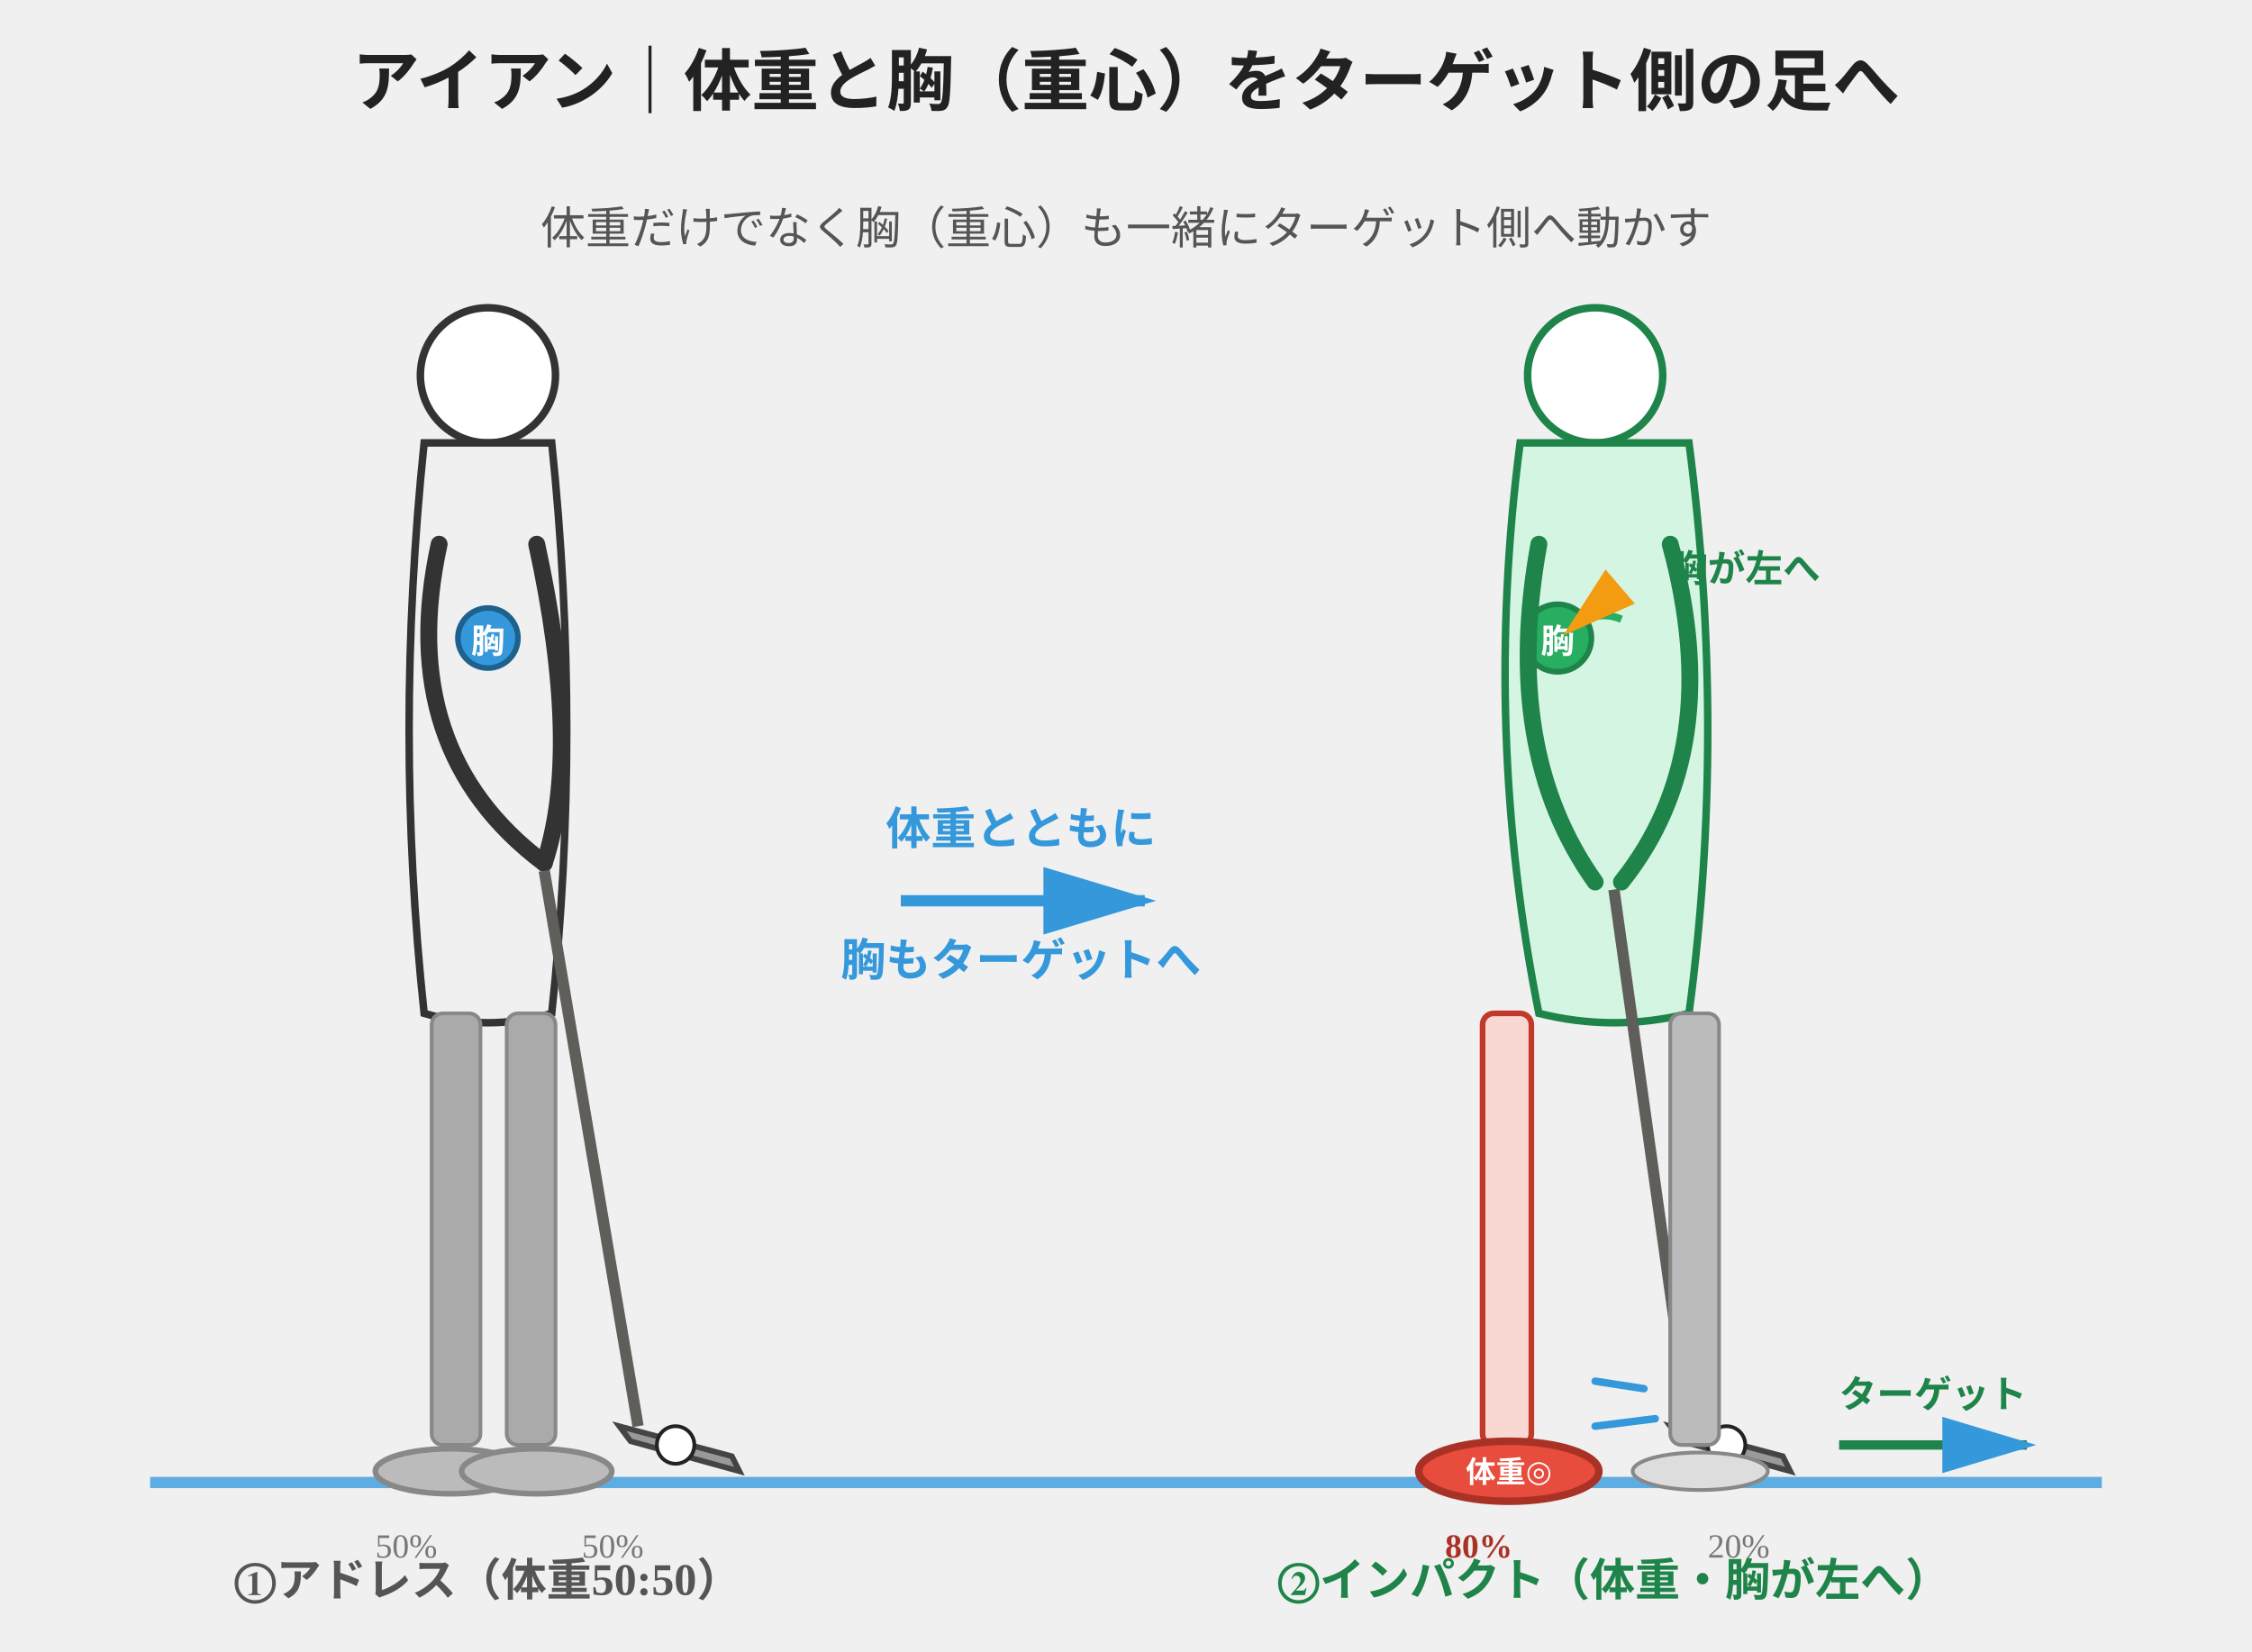
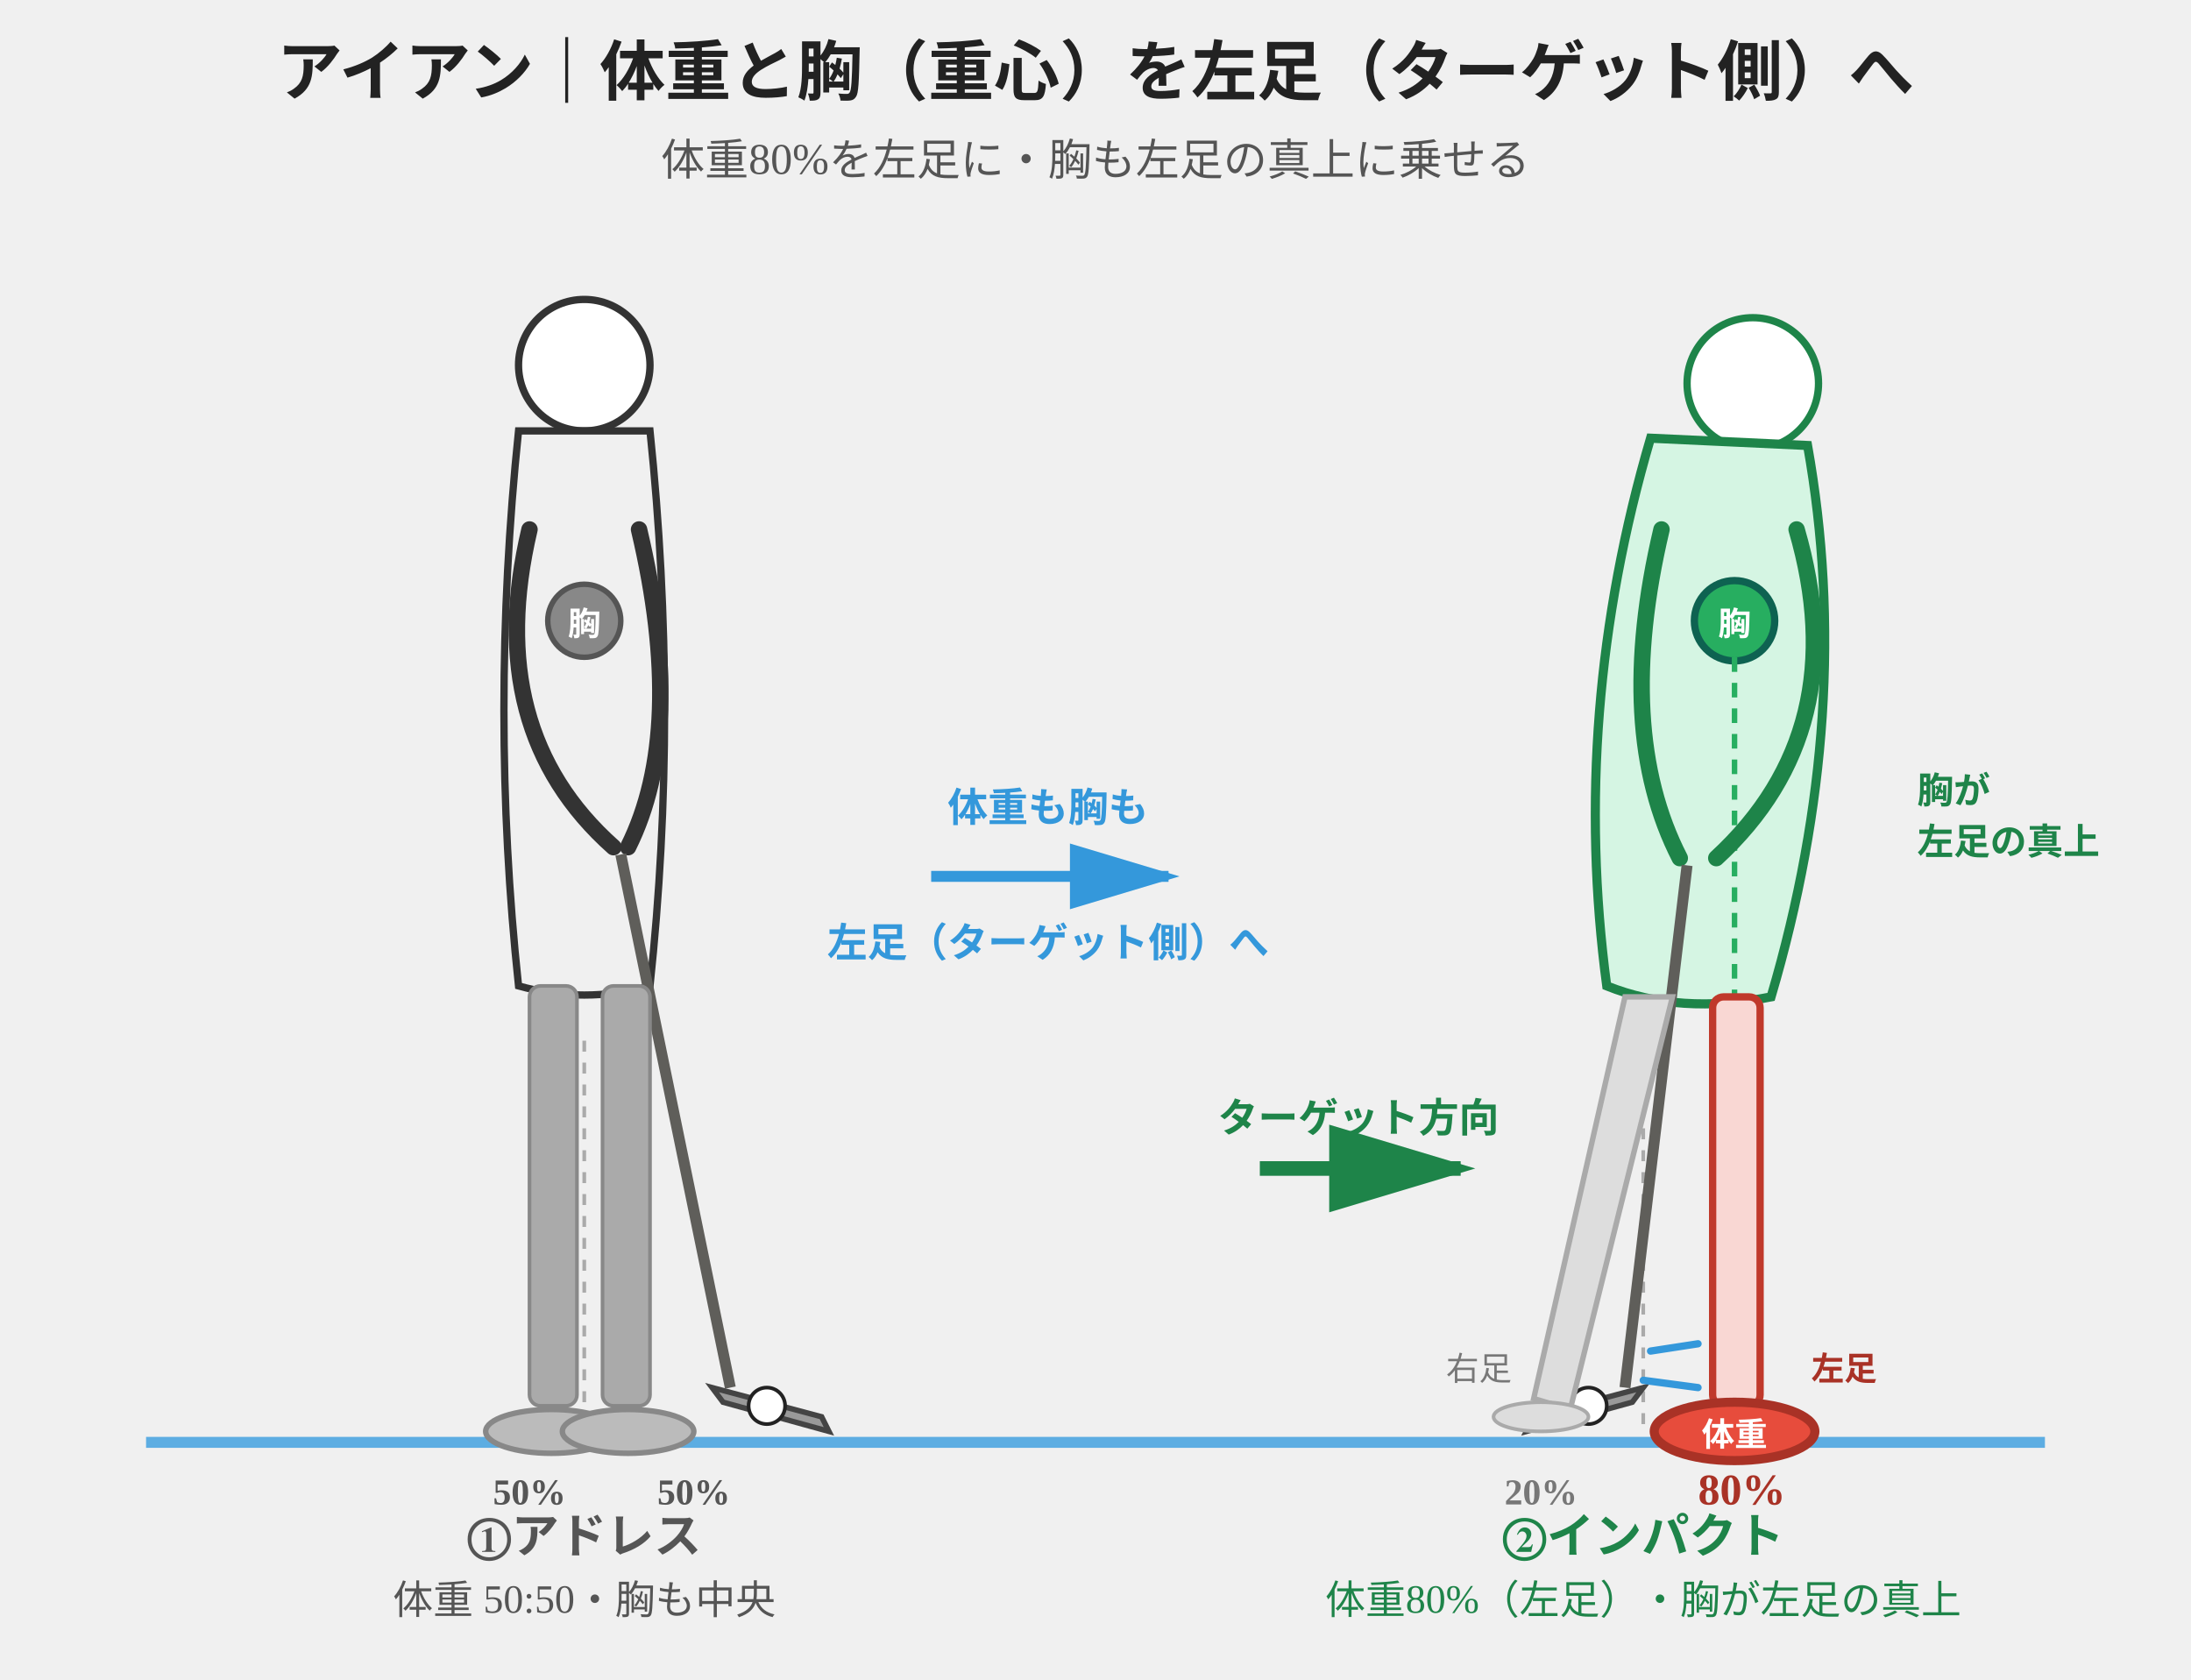
- <svg xmlns="http://www.w3.org/2000/svg" viewBox="0 0 600 440">
+ <svg xmlns="http://www.w3.org/2000/svg" viewBox="0 0 600 460">
  <defs>
    <marker id="g3Arrow" markerWidth="10" markerHeight="10" refX="9" refY="3" orient="auto">
      <polygon points="0 0, 10 3, 0 6" fill="#3498db" />
    </marker>
-     <marker id="g3Force" markerWidth="10" markerHeight="10" refX="9" refY="3" orient="auto">
-       <polygon points="0 0, 10 3, 0 6" fill="#f39c12" />
+     <marker id="g3ArrowG" markerWidth="10" markerHeight="10" refX="9" refY="3" orient="auto">
+       <polygon points="0 0, 10 3, 0 6" fill="#1e8449" />
    </marker>
  </defs>
-   <text x="300" y="28" text-anchor="middle" font-size="18" font-weight="bold" fill="#222">アイアン｜体重と胸（重心）をターゲット側の足へ</text>
+   <text x="300" y="26" text-anchor="middle" font-size="18" font-weight="bold" fill="#222">アイアン｜体重と胸（重心）を左足（ターゲット側）へ</text>
+   <text x="300" y="48" text-anchor="middle" font-size="12" fill="#555">体重80%を左足に・胸も左足の真上に乗せる</text>
  <line x1="40" y1="395" x2="560" y2="395" stroke="#5dade2" stroke-width="3" />
  <g>
-     <text x="130" y="425" text-anchor="middle" font-size="12" fill="#555" font-weight="bold">①アドレス（体重50:50）</text>
-     <circle cx="130" cy="100" r="18" fill="#fff" stroke="#333" stroke-width="2" />
-     <path d="M 113 118 Q 105 195 113 270 Q 130 275 147 270 Q 155 195 147 118 Z" fill="#f0f0f0" stroke="#333" stroke-width="2" />
-     <circle cx="130" cy="170" r="8" fill="#3498db" stroke="#1f618d" stroke-width="1.5" />
-     <text x="130" y="174" text-anchor="middle" font-size="9" fill="#fff" font-weight="bold">胸</text>
-     <path d="M 117 145 Q 105 200 145 230" stroke="#333" stroke-width="4.5" fill="none" stroke-linecap="round" />
-     <path d="M 143 145 Q 155 200 145 230" stroke="#333" stroke-width="4.5" fill="none" stroke-linecap="round" />
-     <line x1="145" y1="232" x2="170" y2="380" stroke="#5F5E5A" stroke-width="3" />
-     <path d="M 165 380 L 195 388 L 197 392 L 168 384 Z" fill="#999" stroke="#444" stroke-width="1.5" />
-     <circle cx="180" cy="385" r="5" fill="#fff" stroke="#222" stroke-width="1" />
-     <rect x="115" y="270" width="13" height="115" fill="#aaa" stroke="#888" rx="3" />
-     <rect x="135" y="270" width="13" height="115" fill="#aaa" stroke="#888" rx="3" />
-     <ellipse cx="120" cy="392" rx="20" ry="6" fill="#bbb" stroke="#888" stroke-width="1.5" />
-     <ellipse cx="143" cy="392" rx="20" ry="6" fill="#bbb" stroke="#888" stroke-width="1.5" />
-     <text x="100" y="415" font-size="9" fill="#777">50%</text>
-     <text x="155" y="415" font-size="9" fill="#777">50%</text>
+     <text x="160" y="425" text-anchor="middle" font-size="13" fill="#555" font-weight="bold">①アドレス</text>
+     <text x="160" y="442" text-anchor="middle" font-size="11" fill="#555">体重 50:50・胸も中央</text>
+     <circle cx="160" cy="100" r="18" fill="#fff" stroke="#333" stroke-width="2" />
+     <path d="M 142 118 Q 134 195 142 270 Q 160 275 178 270 Q 186 195 178 118 Z" fill="#f0f0f0" stroke="#333" stroke-width="2" />
+     <circle cx="160" cy="170" r="10" fill="#888" stroke="#555" stroke-width="1.5" />
+     <text x="160" y="174" text-anchor="middle" font-size="9" fill="#fff" font-weight="bold">胸</text>
+     <line x1="160" y1="285" x2="160" y2="392" stroke="#aaa" stroke-width="1" stroke-dasharray="3,3" />
+     <path d="M 145 145 Q 132 200 168 232" stroke="#333" stroke-width="4.5" fill="none" stroke-linecap="round" />
+     <path d="M 175 145 Q 188 200 172 232" stroke="#333" stroke-width="4.5" fill="none" stroke-linecap="round" />
+     <line x1="170" y1="234" x2="200" y2="380" stroke="#5F5E5A" stroke-width="3" />
+     <path d="M 195 380 L 225 388 L 227 392 L 198 384 Z" fill="#999" stroke="#444" stroke-width="1.5" />
+     <circle cx="210" cy="385" r="5" fill="#fff" stroke="#222" stroke-width="1" />
+     <rect x="145" y="270" width="13" height="115" fill="#aaa" stroke="#888" rx="3" />
+     <rect x="165" y="270" width="13" height="115" fill="#aaa" stroke="#888" rx="3" />
+     <ellipse cx="151" cy="392" rx="18" ry="6" fill="#bbb" stroke="#888" stroke-width="1.5" />
+     <ellipse cx="172" cy="392" rx="18" ry="6" fill="#bbb" stroke="#888" stroke-width="1.5" />
+     <text x="135" y="412" font-size="10" fill="#555" font-weight="bold">50%</text>
+     <text x="180" y="412" font-size="10" fill="#555" font-weight="bold">50%</text>
  </g>
-   <line x1="240" y1="240" x2="305" y2="240" stroke="#3498db" stroke-width="3" marker-end="url(#g3Arrow)" />
-   <text x="272" y="225" text-anchor="middle" font-size="12" fill="#3498db" font-weight="bold">体重とともに</text>
-   <text x="272" y="260" text-anchor="middle" font-size="12" fill="#3498db" font-weight="bold">胸もターゲットへ</text>
+   <line x1="255" y1="240" x2="320" y2="240" stroke="#3498db" stroke-width="3" marker-end="url(#g3Arrow)" />
+   <text x="287" y="225" text-anchor="middle" font-size="11" fill="#3498db" font-weight="bold">体重も胸も</text>
+   <text x="287" y="262" text-anchor="middle" font-size="11" fill="#3498db" font-weight="bold">左足（ターゲット側）へ</text>
  <g>
-     <text x="430" y="425" text-anchor="middle" font-size="12" fill="#1e8449" font-weight="bold">②インパクト（体重・胸が左へ）</text>
-     <circle cx="425" cy="100" r="18" fill="#fff" stroke="#1e8449" stroke-width="2" />
-     <path d="M 405 118 Q 395 195 410 270 Q 430 275 450 270 Q 460 195 450 118 Z" fill="#d5f5e3" stroke="#1e8449" stroke-width="2" />
-     <circle cx="415" cy="170" r="9" fill="#27ae60" stroke="#1e8449" stroke-width="1.5" />
-     <text x="415" y="174" text-anchor="middle" font-size="9" fill="#fff" font-weight="bold">胸</text>
-     <path d="M 432 165 Q 425 162 418 168" stroke="#27ae60" stroke-width="2" fill="none" marker-end="url(#g3Force)" />
-     <text x="445" y="155" font-size="10" fill="#1e8449" font-weight="bold">胸が左へ</text>
-     <path d="M 410 145 Q 400 200 425 235" stroke="#1e8449" stroke-width="4.5" fill="none" stroke-linecap="round" />
-     <path d="M 445 145 Q 460 200 432 235" stroke="#1e8449" stroke-width="4.5" fill="none" stroke-linecap="round" />
-     <line x1="430" y1="237" x2="450" y2="380" stroke="#5F5E5A" stroke-width="3" />
-     <path d="M 445 380 L 475 388 L 477 392 L 448 384 Z" fill="#999" stroke="#444" stroke-width="1.5" />
-     <circle cx="460" cy="385" r="5" fill="#fff" stroke="#222" stroke-width="1" />
-     <line x1="438" y1="370" x2="425" y2="368" stroke="#3498db" stroke-width="2" stroke-linecap="round" />
-     <line x1="441" y1="378" x2="425" y2="380" stroke="#3498db" stroke-width="2" stroke-linecap="round" />
-     <rect x="395" y="270" width="13" height="115" fill="#f9d7d3" stroke="#c0392b" stroke-width="1.5" rx="3" />
-     <rect x="445" y="270" width="13" height="115" fill="#bbb" stroke="#888" rx="3" />
-     <ellipse cx="402" cy="392" rx="24" ry="8" fill="#e74c3c" stroke="#a93226" stroke-width="2" />
-     <text x="402" y="395" text-anchor="middle" font-size="8" fill="#fff" font-weight="bold">体重◎</text>
-     <ellipse cx="453" cy="392" rx="18" ry="5" fill="#ddd" stroke="#888" stroke-width="1" />
-     <text x="385" y="415" font-size="9" fill="#a93226" font-weight="bold">80%</text>
-     <text x="455" y="415" font-size="9" fill="#777">20%</text>
-     <line x1="490" y1="385" x2="540" y2="385" stroke="#1e8449" stroke-width="2.5" marker-end="url(#g3Arrow)" />
-     <text x="515" y="375" text-anchor="middle" font-size="10" fill="#1e8449" font-weight="bold">ターゲット</text>
+     <text x="450" y="425" text-anchor="middle" font-size="13" fill="#1e8449" font-weight="bold">②インパクト</text>
+     <text x="450" y="442" text-anchor="middle" font-size="11" fill="#1e8449">体重80%（左足）・胸が左足の真上</text>
+     <line x1="450" y1="285" x2="450" y2="392" stroke="#aaa" stroke-width="1" stroke-dasharray="3,3" />
+     <circle cx="480" cy="105" r="18" fill="#fff" stroke="#1e8449" stroke-width="2" />
+     <path d="M 495 122 Q 508 195 485 273 Q 460 278 440 270 Q 430 195 452 120 Z" fill="#d5f5e3" stroke="#1e8449" stroke-width="2.5" />
+     <circle cx="475" cy="170" r="11" fill="#27ae60" stroke="#0e6251" stroke-width="2" />
+     <text x="475" y="174" text-anchor="middle" font-size="9" fill="#fff" font-weight="bold">胸</text>
+     <line x1="475" y1="180" x2="475" y2="385" stroke="#27ae60" stroke-width="1.5" stroke-dasharray="4,3" />
+     <text x="525" y="220" font-size="10" fill="#1e8449" font-weight="bold">胸が</text>
+     <text x="525" y="234" font-size="10" fill="#1e8449" font-weight="bold">左足の真上</text>
+     <path d="M 492 145 Q 508 200 470 235" stroke="#1e8449" stroke-width="4.5" fill="none" stroke-linecap="round" />
+     <path d="M 455 145 Q 442 200 460 235" stroke="#1e8449" stroke-width="4.5" fill="none" stroke-linecap="round" />
+     <line x1="462" y1="237" x2="445" y2="380" stroke="#5F5E5A" stroke-width="3" />
+     <path d="M 450 380 L 420 388 L 418 392 L 447 384 Z" fill="#999" stroke="#444" stroke-width="1.5" />
+     <circle cx="435" cy="385" r="5" fill="#fff" stroke="#222" stroke-width="1" />
+     <line x1="452" y1="370" x2="465" y2="368" stroke="#3498db" stroke-width="2" stroke-linecap="round" />
+     <line x1="450" y1="378" x2="465" y2="380" stroke="#3498db" stroke-width="2" stroke-linecap="round" />
+     <rect x="469" y="273" width="13" height="112" fill="#f9d7d3" stroke="#c0392b" stroke-width="2" rx="3" />
+     <ellipse cx="475" cy="392" rx="22" ry="8" fill="#e74c3c" stroke="#a93226" stroke-width="2.5" />
+     <text x="475" y="396" text-anchor="middle" font-size="9" fill="#fff" font-weight="bold">体重</text>
+     <polygon points="458,273 445,273 420,383 430,386" fill="#ddd" stroke="#aaa" stroke-width="1.5" />
+     <ellipse cx="422" cy="388" rx="13" ry="4" fill="#ddd" stroke="#aaa" stroke-width="1" />
+     <text x="465" y="412" font-size="12" fill="#a93226" font-weight="bold">80%</text>
+     <text x="412" y="412" font-size="10" fill="#777" font-weight="bold">20%</text>
+     <text x="505" y="378" text-anchor="middle" font-size="9" fill="#a93226" font-weight="bold">左足</text>
+     <text x="405" y="378" text-anchor="middle" font-size="9" fill="#777">右足</text>
+     <line x1="345" y1="320" x2="400" y2="320" stroke="#1e8449" stroke-width="4" marker-end="url(#g3ArrowG)" />
+     <text x="372" y="310" text-anchor="middle" font-size="11" fill="#1e8449" font-weight="bold">ターゲット方向</text>
  </g>
-   <text x="300" y="65" text-anchor="middle" font-size="12" fill="#555">体重だけでなく胸（重心）も一緒にターゲット側へ動かす</text>
</svg>
